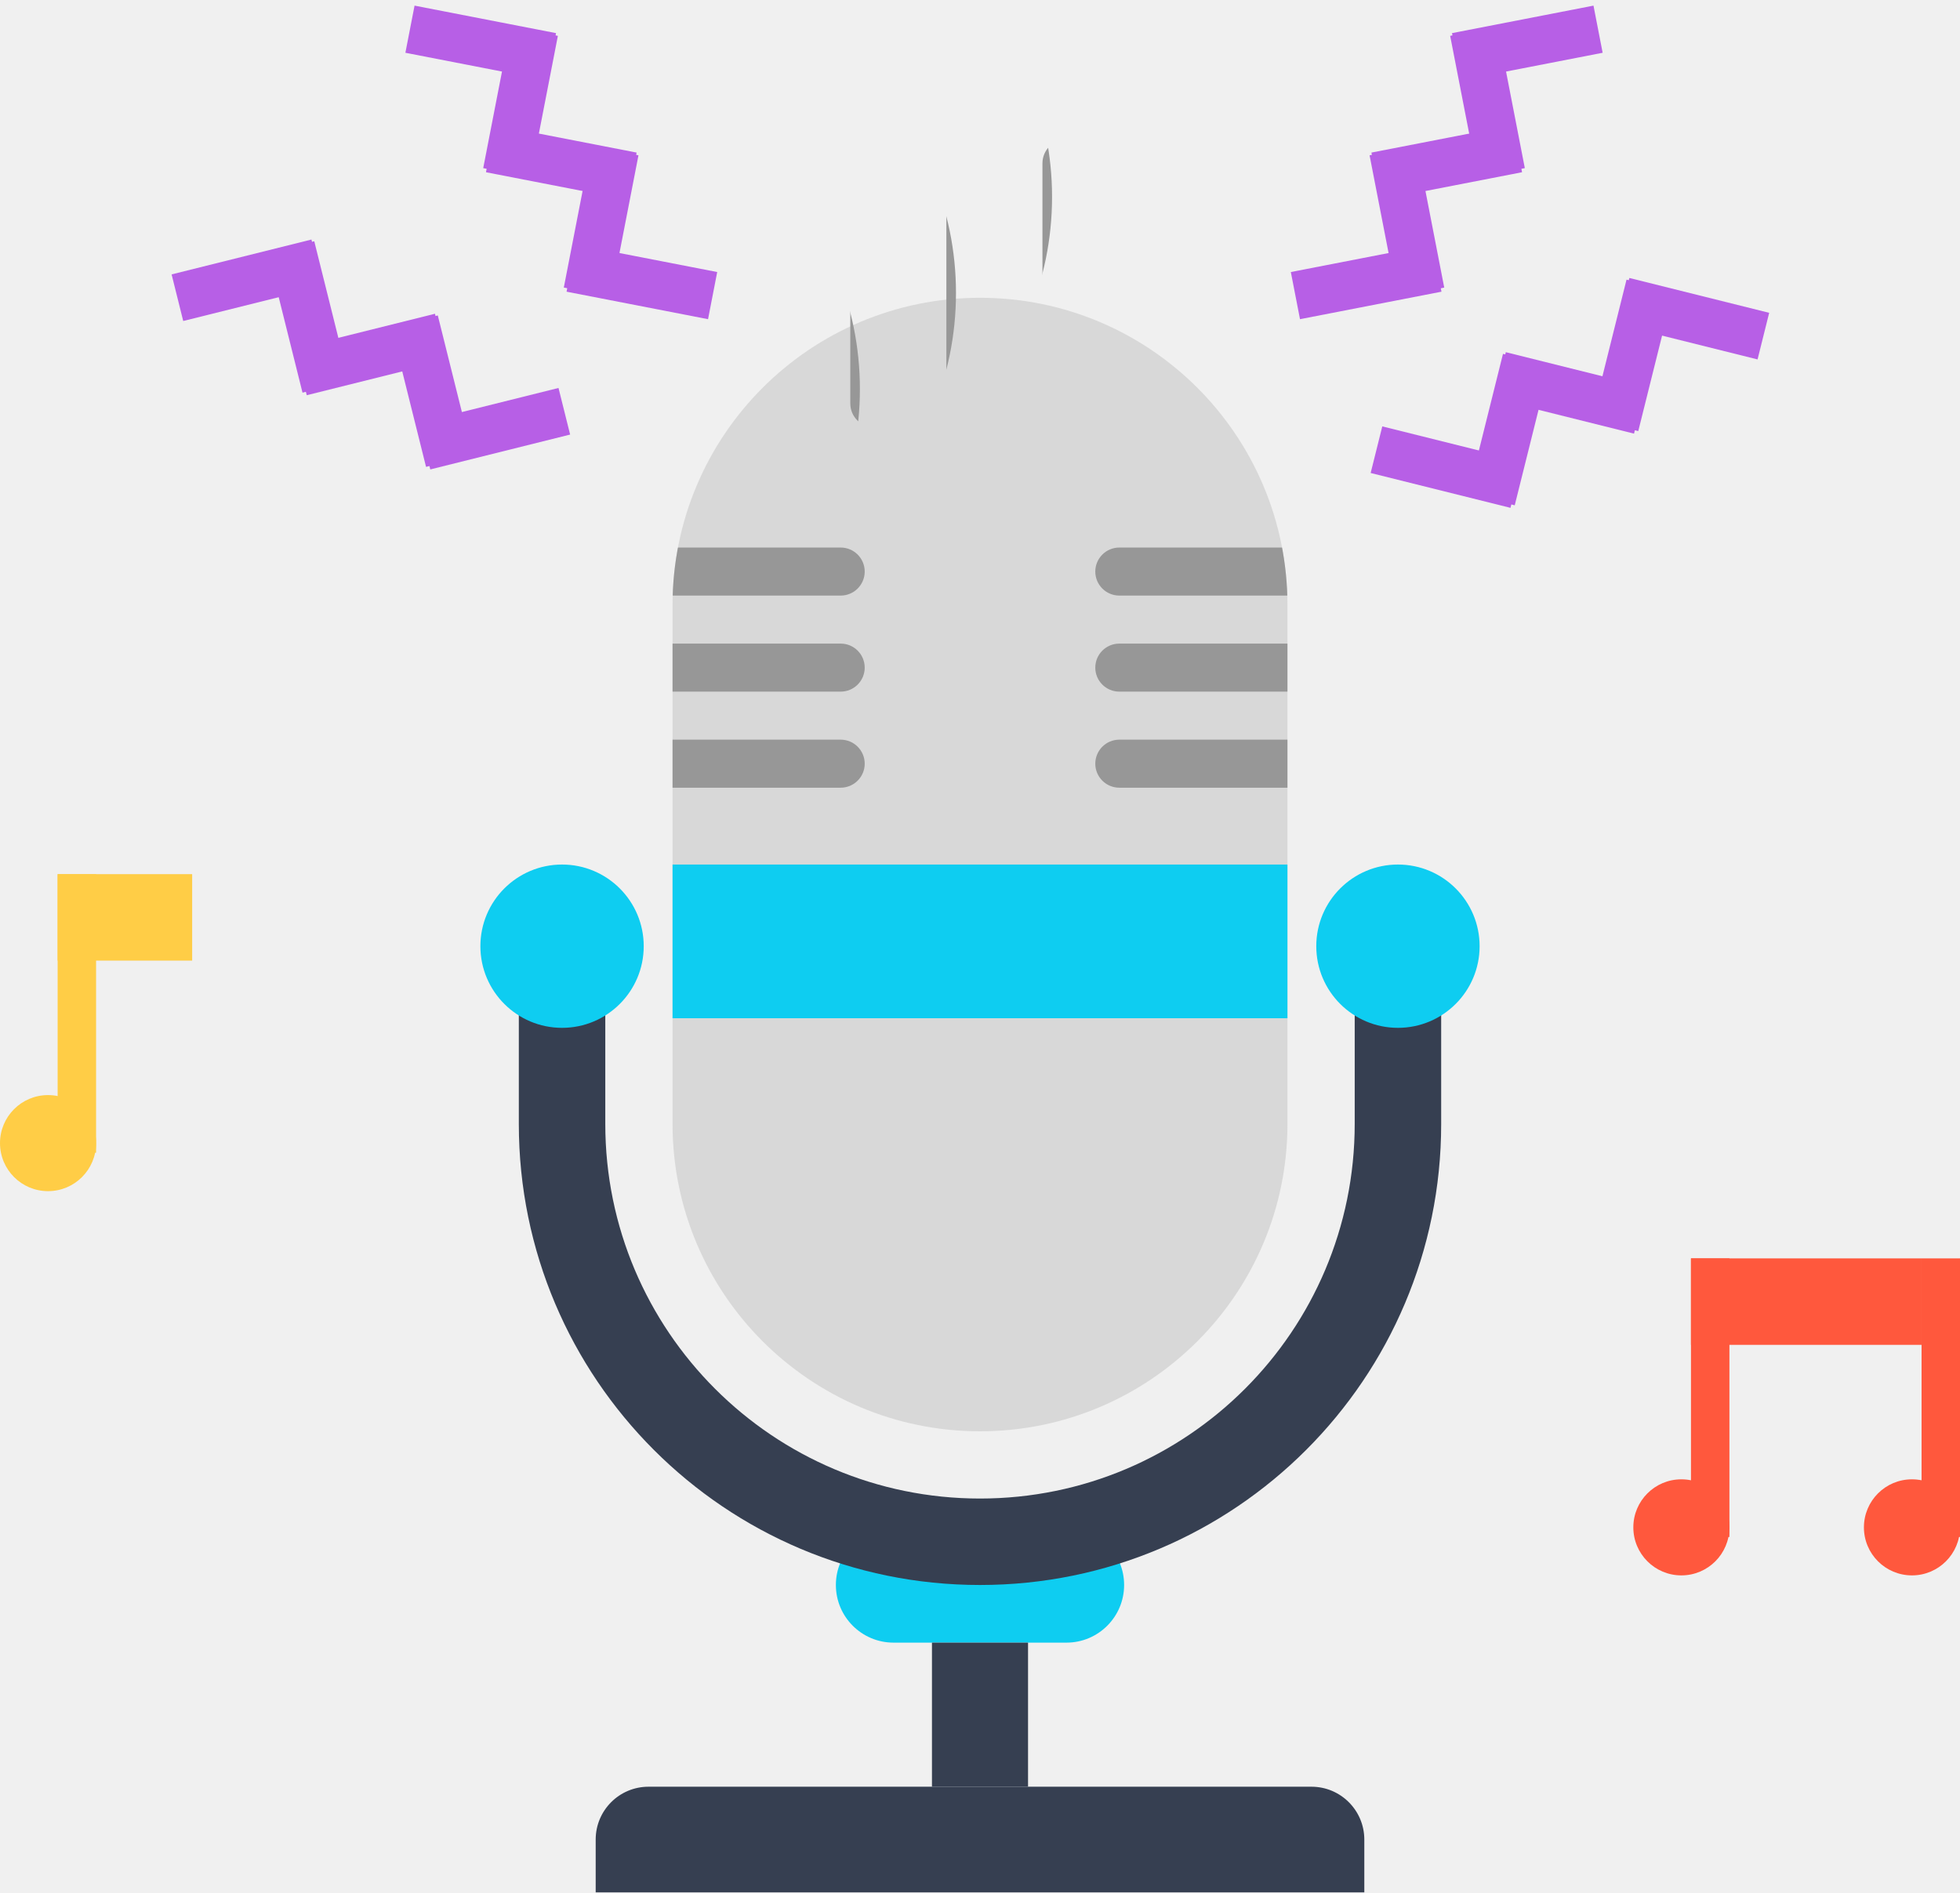
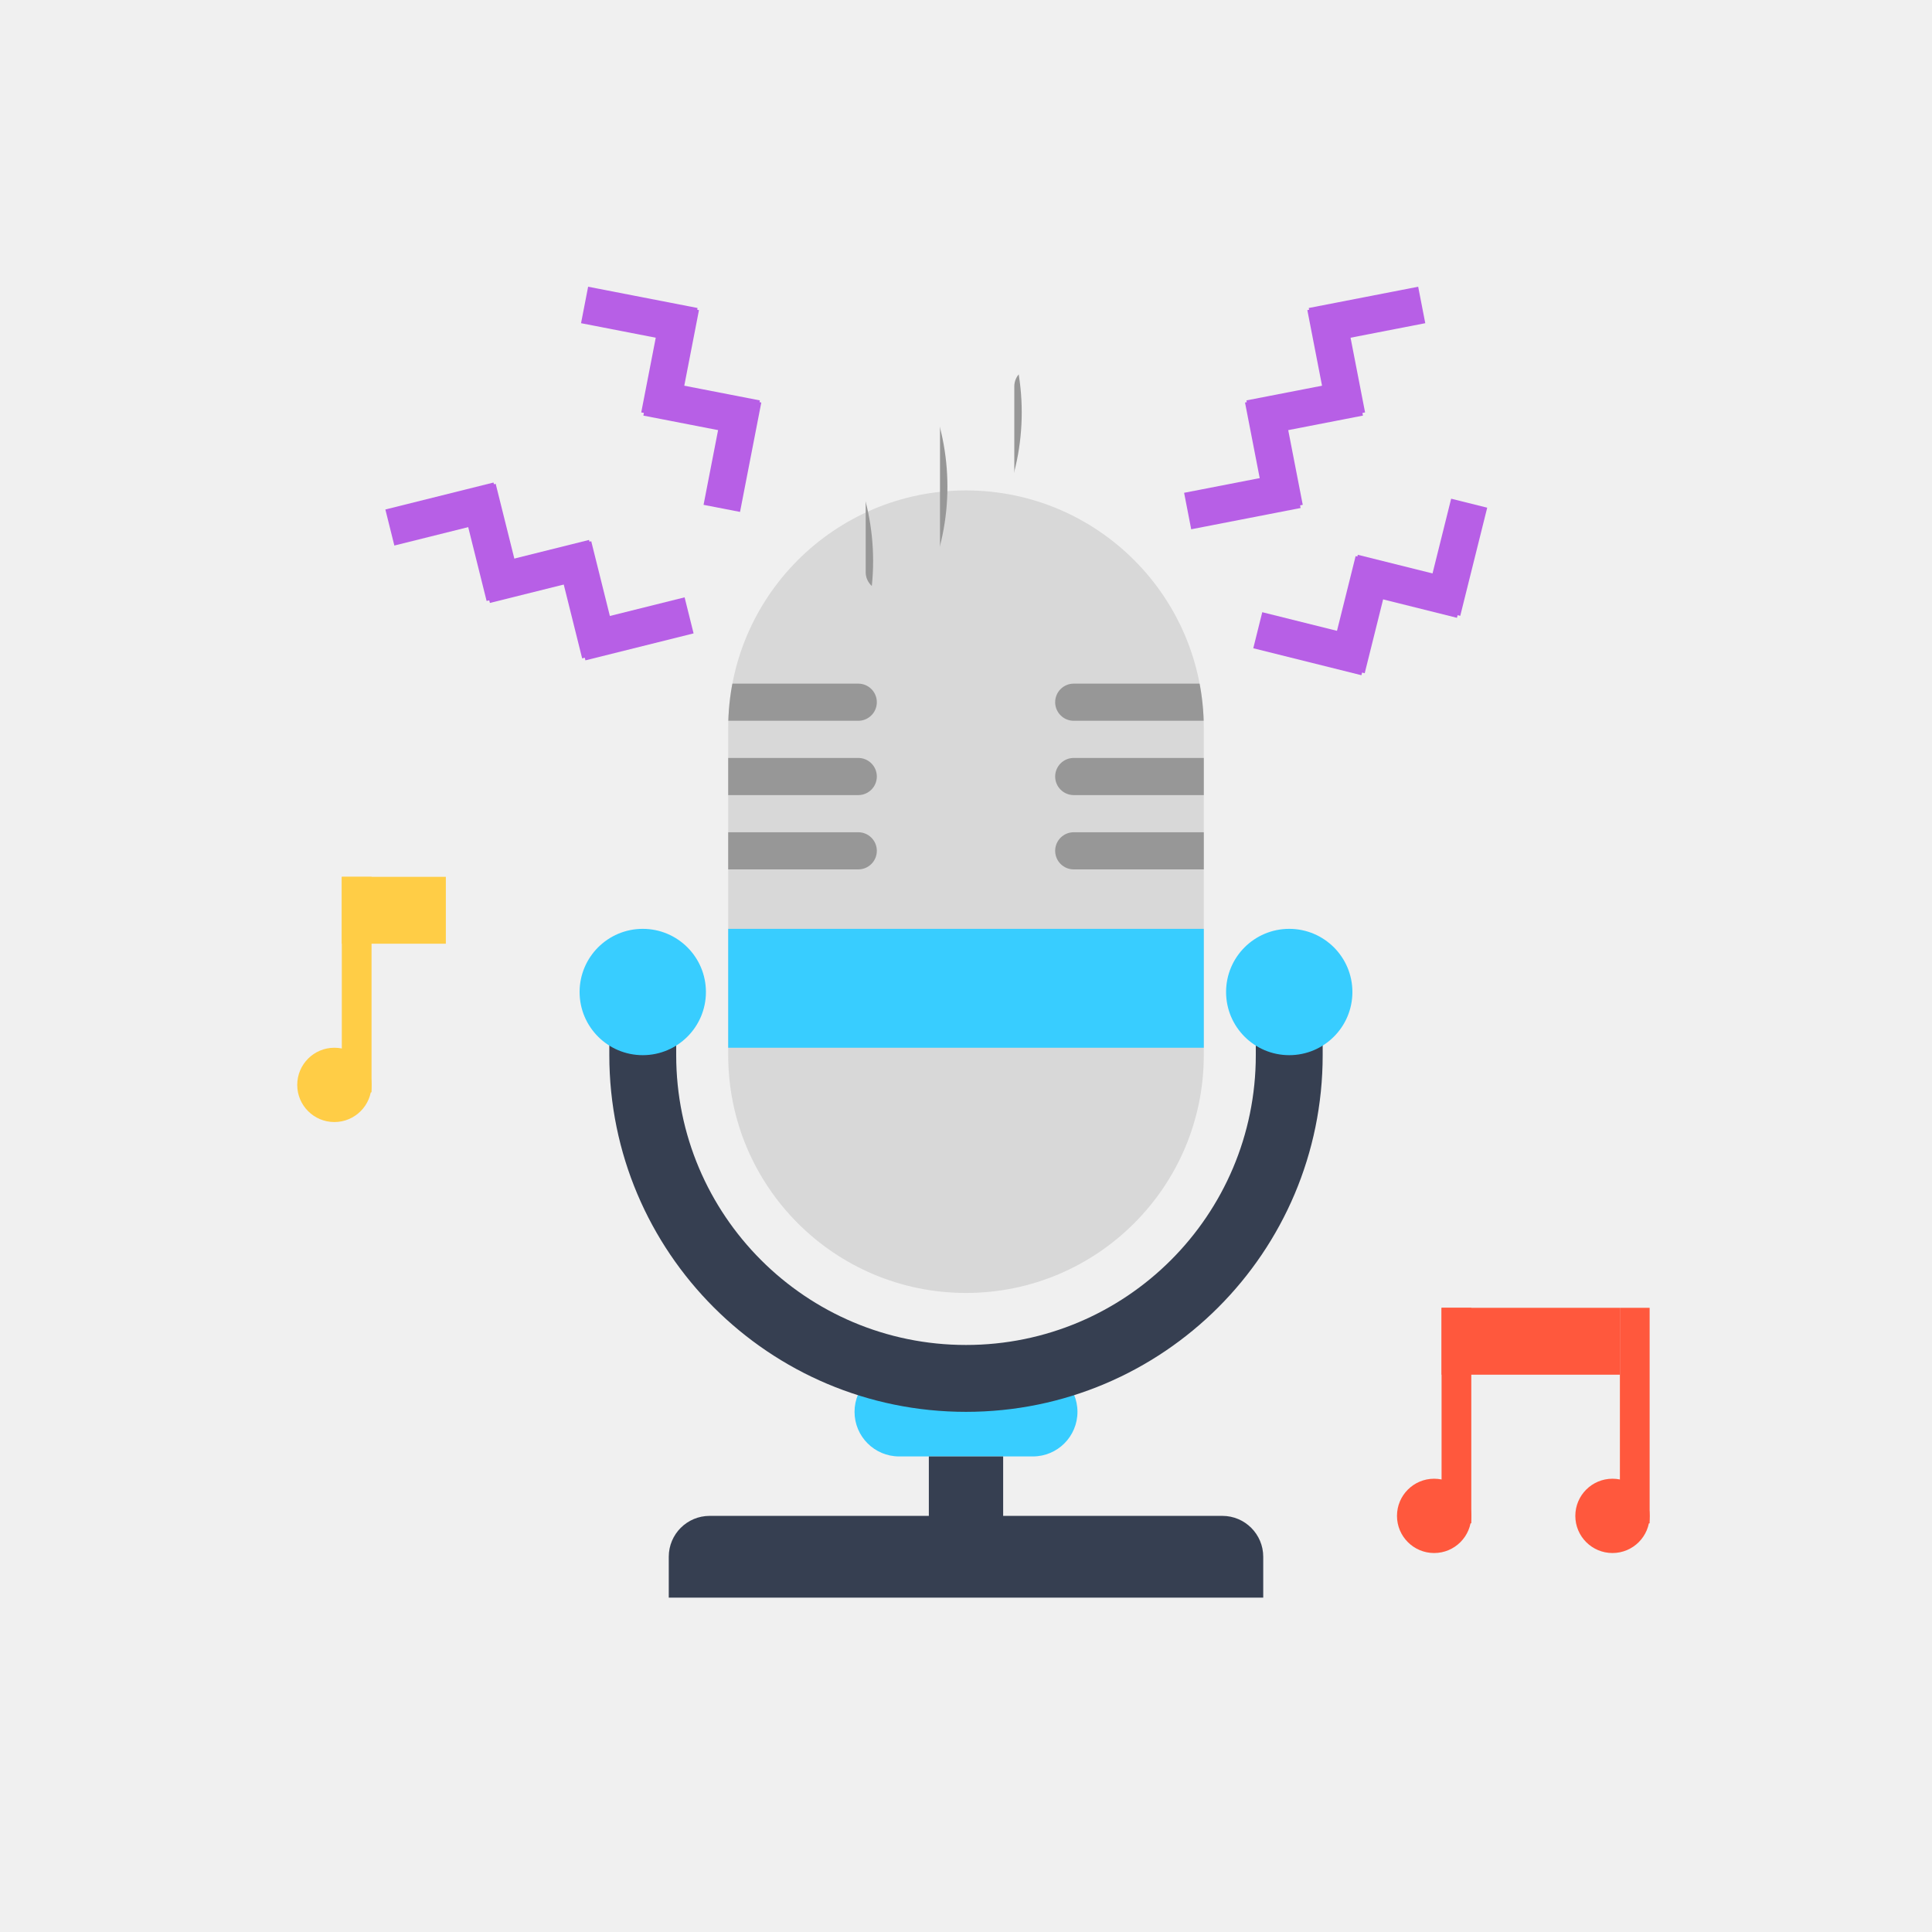
- <svg xmlns="http://www.w3.org/2000/svg" xmlns:xlink="http://www.w3.org/1999/xlink" width="204px" height="197px" viewBox="0 0 204 197" version="1.1">
+ <svg xmlns="http://www.w3.org/2000/svg" xmlns:xlink="http://www.w3.org/1999/xlink" width="260px" height="260px" viewBox="0 0 260 260" version="1.1">
  <defs>
-     <rect id="path-1" x="0" y="0" width="64" height="118" rx="32" />
+     <rect id="path-1" x="0" y="0" width="64" height="108" rx="32" />
  </defs>
-   <g id="visaul" stroke="none" stroke-width="1" fill="none" fill-rule="evenodd">
-     <g id="Home" transform="translate(-600, -1765)">
-       <g id="feature" transform="translate(253, 1079)">
-         <g id="Group-2" transform="translate(0, 211)">
-           <g id="soud-recording" transform="translate(331, 468)">
-             <g id="icon/micro" transform="translate(16, 0)">
-               <g>
-                 <g id="Rectangle-25" transform="translate(70, 38)">
-                   <mask id="mask-2" fill="white">
-                     <use xlink:href="#path-1" />
-                   </mask>
-                   <use id="Mask" fill="#D8D8D8" xlink:href="#path-1" />
-                   <rect fill="#979797" mask="url(#mask-2)" x="-10" y="26" width="30" height="5" rx="2.5" />
-                   <rect id="Rectangle-25-Copy" fill="#979797" mask="url(#mask-2)" x="-10" y="36" width="30" height="5" rx="2.5" />
-                   <rect id="Rectangle-25-Copy-2" fill="#979797" mask="url(#mask-2)" x="-10" y="46" width="30" height="5" rx="2.5" />
-                   <rect id="Rectangle-25-Copy-5" fill="#979797" mask="url(#mask-2)" x="44" y="26" width="30" height="5" rx="2.5" />
-                   <rect id="Rectangle-25-Copy-4" fill="#979797" mask="url(#mask-2)" x="44" y="36" width="30" height="5" rx="2.5" />
-                   <rect id="Rectangle-25-Copy-3" fill="#979797" mask="url(#mask-2)" x="44" y="46" width="30" height="5" rx="2.5" />
-                   <rect id="Rectangle-25-Copy-8" fill="#979797" mask="url(#mask-2)" transform="translate(31, -1.5) rotate(90) translate(-31, 1.5) " x="16" y="-4" width="30" height="5" rx="2.5" />
-                   <rect id="Rectangle-25-Copy-9" fill="#979797" mask="url(#mask-2)" transform="translate(41, -1.5) rotate(90) translate(-41, 1.5) " x="26" y="-4" width="30" height="5" rx="2.5" />
-                   <rect id="Rectangle-25-Copy-7" fill="#979797" mask="url(#mask-2)" transform="translate(21, -1.5) rotate(90) translate(-21, 1.5) " x="6" y="-4" width="30" height="5" rx="2.5" />
-                 </g>
-                 <g id="Group-4-Copy" transform="translate(38.5, 43.5) rotate(31) translate(-38.5, -43.5) translate(16, 36)" fill="#B75FE6">
-                   <rect id="Rectangle-27" transform="translate(15.20711, 7.792893) rotate(45) translate(-15.20711, -7.792893) " x="7.707" y="5.293" width="15" height="5" />
-                   <rect id="Rectangle-27-Copy" transform="translate(7.792893, 7.792893) scale(-1, 1) rotate(45) translate(-7.792893, -7.792893) " x="0.293" y="5.293" width="15" height="5" />
-                   <rect id="Rectangle-27-Copy-3" transform="translate(30.20711, 7.792893) rotate(45) translate(-30.20711, -7.792893) " x="22.707" y="5.293" width="15" height="5" />
-                   <rect id="Rectangle-27-Copy-2" transform="translate(22.79289, 7.792893) scale(-1, 1) rotate(45) translate(-22.79289, -7.792893) " x="15.293" y="5.293" width="15" height="5" />
-                   <rect id="Rectangle-27-Copy-4" transform="translate(37.79289, 7.792893) scale(-1, 1) rotate(45) translate(-37.79289, -7.792893) " x="30.293" y="5.293" width="15" height="5" />
-                 </g>
-                 <g id="Group-4-Copy-2" transform="translate(58.5, 23.5) rotate(56) translate(-58.5, -23.5) translate(36, 16)" fill="#B75FE6">
-                   <rect id="Rectangle-27" transform="translate(15.20711, 7.792893) rotate(45) translate(-15.20711, -7.792893) " x="7.707" y="5.293" width="15" height="5" />
-                   <rect id="Rectangle-27-Copy" transform="translate(7.792893, 7.792893) scale(-1, 1) rotate(45) translate(-7.792893, -7.792893) " x="0.293" y="5.293" width="15" height="5" />
-                   <rect id="Rectangle-27-Copy-3" transform="translate(30.20711, 7.792893) rotate(45) translate(-30.20711, -7.792893) " x="22.707" y="5.293" width="15" height="5" />
-                   <rect id="Rectangle-27-Copy-2" transform="translate(22.79289, 7.792893) scale(-1, 1) rotate(45) translate(-22.79289, -7.792893) " x="15.293" y="5.293" width="15" height="5" />
-                   <rect id="Rectangle-27-Copy-4" transform="translate(37.79289, 7.792893) scale(-1, 1) rotate(45) translate(-37.79289, -7.792893) " x="30.293" y="5.293" width="15" height="5" />
-                 </g>
-                 <g id="Group-4-Copy-4" transform="translate(163.5, 47.5) scale(-1, 1) rotate(31) translate(-163.5, -47.5) translate(141, 40)" fill="#B75FE6">
-                   <rect id="Rectangle-27" transform="translate(15.20711, 7.792893) rotate(45) translate(-15.20711, -7.792893) " x="7.707" y="5.293" width="15" height="5" />
-                   <rect id="Rectangle-27-Copy" transform="translate(7.792893, 7.792893) scale(-1, 1) rotate(45) translate(-7.792893, -7.792893) " x="0.293" y="5.293" width="15" height="5" />
-                   <rect id="Rectangle-27-Copy-3" transform="translate(30.20711, 7.792893) rotate(45) translate(-30.20711, -7.792893) " x="22.707" y="5.293" width="15" height="5" />
-                   <rect id="Rectangle-27-Copy-2" transform="translate(22.79289, 7.792893) scale(-1, 1) rotate(45) translate(-22.79289, -7.792893) " x="15.293" y="5.293" width="15" height="5" />
-                   <rect id="Rectangle-27-Copy-4" transform="translate(37.79289, 7.792893) scale(-1, 1) rotate(45) translate(-37.79289, -7.792893) " x="30.293" y="5.293" width="15" height="5" />
-                 </g>
-                 <g id="Group-4-Copy-3" transform="translate(150.5, 23.5) scale(-1, 1) rotate(56) translate(-150.5, -23.5) translate(128, 16)" fill="#B75FE6">
-                   <rect id="Rectangle-27" transform="translate(15.20711, 7.792893) rotate(45) translate(-15.20711, -7.792893) " x="7.707" y="5.293" width="15" height="5" />
-                   <rect id="Rectangle-27-Copy" transform="translate(7.792893, 7.792893) scale(-1, 1) rotate(45) translate(-7.792893, -7.792893) " x="0.293" y="5.293" width="15" height="5" />
-                   <rect id="Rectangle-27-Copy-3" transform="translate(30.20711, 7.792893) rotate(45) translate(-30.20711, -7.792893) " x="22.707" y="5.293" width="15" height="5" />
-                   <rect id="Rectangle-27-Copy-2" transform="translate(22.79289, 7.792893) scale(-1, 1) rotate(45) translate(-22.79289, -7.792893) " x="15.293" y="5.293" width="15" height="5" />
-                   <rect id="Rectangle-27-Copy-4" transform="translate(37.79289, 7.792893) scale(-1, 1) rotate(45) translate(-37.79289, -7.792893) " x="30.293" y="5.293" width="15" height="5" />
-                 </g>
-                 <rect id="Rectangle-18" fill="#0ECDF1" x="87" y="166" width="30" height="12" rx="6" />
-                 <path d="M54,106 L54,124.005 C54,150.509 75.49,172 102,172 C128.515,172 150,150.512 150,124.005 L150,106 L141,106 L141,124.005 C141,145.541 123.544,163 102,163 C80.461,163 63,145.532 63,124.005 L63,106 L54,106 Z" id="Combined-Shape" fill="#363F51" />
-                 <g id="note" transform="translate(170, 138)" fill="#FF583D">
-                   <rect id="Rectangle-26" x="6" y="0" width="24" height="9" />
-                   <rect id="Rectangle-26-Copy" x="6" y="0" width="4" height="29" />
-                   <circle id="Oval-10" cx="5" cy="28" r="5" />
-                   <circle id="Oval-10-Copy" cx="29" cy="28" r="5" />
-                   <rect id="Rectangle-26-Copy-2" x="30" y="0" width="4" height="29" />
-                 </g>
-                 <g id="note-copy" transform="translate(0, 98)" fill="#FFCD46">
-                   <rect id="Rectangle-26" x="6" y="0" width="14" height="9" />
-                   <rect id="Rectangle-26-Copy" x="6" y="0" width="4" height="29" />
-                   <circle id="Oval-10" cx="5" cy="28" r="5" />
-                 </g>
-                 <ellipse id="Oval" fill="#0ECDF1" cx="58.5" cy="105.5" rx="8.5" ry="8.5" />
-                 <ellipse id="Oval-Copy" fill="#0ECDF1" cx="145.5" cy="105.5" rx="8.5" ry="8.5" />
-                 <rect id="Rectangle-23" fill="#363F51" x="97" y="178" width="10" height="15" />
-                 <path d="M62,198.5 C62,195.462 64.46,193 67.499,193 L136.501,193 C139.538,193 142,195.469 142,198.5 L142,204 L62,204 L62,198.5 Z" id="Rectangle-24" fill="#363F51" />
-                 <rect id="Rectangle-21" fill="#0ECDF1" x="70" y="97" width="64" height="16" />
-               </g>
-             </g>
-           </g>
+   <g id="Symbols" stroke="none" stroke-width="1" fill="none" fill-rule="evenodd">
+     <g id="icon/micro">
+       <g id="icon/mic" transform="translate(40, 31)">
+         <g id="Rectangle-25" transform="translate(58, 35)">
+           <mask id="mask-2" fill="white">
+             <use xlink:href="#path-1" />
+           </mask>
+           <use id="Mask" fill="#D8D8D8" xlink:href="#path-1" />
+           <rect fill="#979797" mask="url(#mask-2)" x="-10" y="26" width="30" height="5" rx="2.5" />
+           <rect id="Rectangle-25-Copy" fill="#979797" mask="url(#mask-2)" x="-10" y="36" width="30" height="5" rx="2.5" />
+           <rect id="Rectangle-25-Copy-2" fill="#979797" mask="url(#mask-2)" x="-10" y="46" width="30" height="5" rx="2.5" />
+           <rect id="Rectangle-25-Copy-5" fill="#979797" mask="url(#mask-2)" x="44" y="26" width="30" height="5" rx="2.5" />
+           <rect id="Rectangle-25-Copy-4" fill="#979797" mask="url(#mask-2)" x="44" y="36" width="30" height="5" rx="2.5" />
+           <rect id="Rectangle-25-Copy-3" fill="#979797" mask="url(#mask-2)" x="44" y="46" width="30" height="5" rx="2.5" />
+           <rect id="Rectangle-25-Copy-8" fill="#979797" mask="url(#mask-2)" transform="translate(31, -1.5) rotate(90) translate(-31, 1.5) " x="16" y="-4" width="30" height="5" rx="2.5" />
+           <rect id="Rectangle-25-Copy-9" fill="#979797" mask="url(#mask-2)" transform="translate(41, -1.5) rotate(90) translate(-41, 1.5) " x="26" y="-4" width="30" height="5" rx="2.5" />
+           <rect id="Rectangle-25-Copy-7" fill="#979797" mask="url(#mask-2)" transform="translate(21, -1.5) rotate(90) translate(-21, 1.5) " x="6" y="-4" width="30" height="5" rx="2.5" />
        </g>
+         <g id="Group-4-Copy" transform="translate(32.5, 45.5) rotate(31) translate(-32.5, -45.5) translate(10, 38)" fill="#B75FE6">
+           <rect id="Rectangle-27" transform="translate(15.20711, 7.792893) rotate(45) translate(-15.20711, -7.792893) " x="7.707" y="5.293" width="15" height="5" />
+           <rect id="Rectangle-27-Copy" transform="translate(7.792893, 7.792893) scale(-1, 1) rotate(45) translate(-7.792893, -7.792893) " x="0.293" y="5.293" width="15" height="5" />
+           <rect id="Rectangle-27-Copy-3" transform="translate(30.20711, 7.792893) rotate(45) translate(-30.20711, -7.792893) " x="22.707" y="5.293" width="15" height="5" />
+           <rect id="Rectangle-27-Copy-2" transform="translate(22.79289, 7.792893) scale(-1, 1) rotate(45) translate(-22.79289, -7.792893) " x="15.293" y="5.293" width="15" height="5" />
+           <rect id="Rectangle-27-Copy-4" transform="translate(37.79289, 7.792893) scale(-1, 1) rotate(45) translate(-37.79289, -7.792893) " x="30.293" y="5.293" width="15" height="5" />
+         </g>
+         <g id="Group-4-Copy-2" transform="translate(52.54283, 20.59837) rotate(56) translate(-52.54283, -20.59837) translate(33.54283, 13.09837)" fill="#B75FE6">
+           <rect id="Rectangle-27" transform="translate(15.20711, 7.792893) rotate(45) translate(-15.20711, -7.792893) " x="7.707" y="5.293" width="15" height="5" />
+           <rect id="Rectangle-27-Copy" transform="translate(7.792893, 7.792893) scale(-1, 1) rotate(45) translate(-7.792893, -7.792893) " x="0.293" y="5.293" width="15" height="5" />
+           <rect id="Rectangle-27-Copy-3" transform="translate(30.20711, 7.792893) rotate(45) translate(-30.20711, -7.792893) " x="22.707" y="5.293" width="15" height="5" />
+           <rect id="Rectangle-27-Copy-2" transform="translate(22.79289, 7.792893) scale(-1, 1) rotate(45) translate(-22.79289, -7.792893) " x="15.293" y="5.293" width="15" height="5" />
+         </g>
+         <g id="Group-4-Copy-4" transform="translate(146.0713, 49.56015) scale(-1, 1) rotate(31) translate(-146.0713, -49.56015) translate(127.5713, 42.06015)" fill="#B75FE6">
+           <rect id="Rectangle-27" transform="translate(7.207107, 7.792893) rotate(45) translate(-7.207107, -7.792893) " x="-0.293" y="5.293" width="15" height="5" />
+           <rect id="Rectangle-27-Copy-3" transform="translate(22.20711, 7.792893) rotate(45) translate(-22.20711, -7.792893) " x="14.707" y="5.293" width="15" height="5" />
+           <rect id="Rectangle-27-Copy-2" transform="translate(14.79289, 7.792893) scale(-1, 1) rotate(45) translate(-14.79289, -7.792893) " x="7.293" y="5.293" width="15" height="5" />
+           <rect id="Rectangle-27-Copy-4" transform="translate(29.79289, 7.792893) scale(-1, 1) rotate(45) translate(-29.79289, -7.792893) " x="22.293" y="5.293" width="15" height="5" />
+         </g>
+         <g id="Group-4-Copy-3" transform="translate(135.5, 23.5) scale(-1, 1) rotate(56) translate(-135.5, -23.5) translate(113, 16)" fill="#B75FE6">
+           <rect id="Rectangle-27" transform="translate(15.20711, 7.792893) rotate(45) translate(-15.20711, -7.792893) " x="7.707" y="5.293" width="15" height="5" />
+           <rect id="Rectangle-27-Copy" transform="translate(7.792893, 7.792893) scale(-1, 1) rotate(45) translate(-7.792893, -7.792893) " x="0.293" y="5.293" width="15" height="5" />
+           <rect id="Rectangle-27-Copy-3" transform="translate(30.20711, 7.792893) rotate(45) translate(-30.20711, -7.792893) " x="22.707" y="5.293" width="15" height="5" />
+           <rect id="Rectangle-27-Copy-2" transform="translate(22.79289, 7.792893) scale(-1, 1) rotate(45) translate(-22.79289, -7.792893) " x="15.293" y="5.293" width="15" height="5" />
+           <rect id="Rectangle-27-Copy-4" transform="translate(37.79289, 7.792893) scale(-1, 1) rotate(45) translate(-37.79289, -7.792893) " x="30.293" y="5.293" width="15" height="5" />
+         </g>
+         <rect id="Rectangle-18" fill="#38CDFF" x="75" y="153" width="30" height="12" rx="6" />
+         <path d="M42,103 L42,111.005 C42,137.509 63.49,159 90,159 C116.515,159 138,137.512 138,111.005 L138,103 L129,103 L129,111.005 C129,132.541 111.544,150 90,150 C68.461,150 51,132.532 51,111.005 L51,103 L42,103 Z" id="Combined-Shape" fill="#363F51" />
+         <g id="note" transform="translate(148, 145)" fill="#FF583D">
+           <rect id="Rectangle-26" x="6" y="0" width="24" height="9" />
+           <rect id="Rectangle-26-Copy" x="6" y="0" width="4" height="29" />
+           <circle id="Oval-10" cx="5" cy="28" r="5" />
+           <circle id="Oval-10-Copy" cx="29" cy="28" r="5" />
+           <rect id="Rectangle-26-Copy-2" x="30" y="0" width="4" height="29" />
+         </g>
+         <g id="note-copy" transform="translate(0, 87)" fill="#FFCD46">
+           <rect id="Rectangle-26" x="6" y="0" width="14" height="9" />
+           <rect id="Rectangle-26-Copy" x="6" y="0" width="4" height="29" />
+           <circle id="Oval-10" cx="5" cy="28" r="5" />
+         </g>
+         <ellipse id="Oval" fill="#38CDFF" cx="46.5" cy="102.5" rx="8.5" ry="8.5" />
+         <ellipse id="Oval-Copy" fill="#38CDFF" cx="133.5" cy="102.5" rx="8.5" ry="8.5" />
+         <rect id="Rectangle-23" fill="#363F51" x="85" y="165" width="10" height="15" />
+         <path d="M50,178.5 C50,175.462 52.46,173 55.499,173 L124.501,173 C127.538,173 130,175.469 130,178.5 L130,184 L50,184 L50,178.5 Z" id="Rectangle-24" fill="#363F51" />
+         <rect id="Rectangle-21" fill="#38CDFF" x="58" y="94" width="64" height="16" />
      </g>
    </g>
  </g>
</svg>
